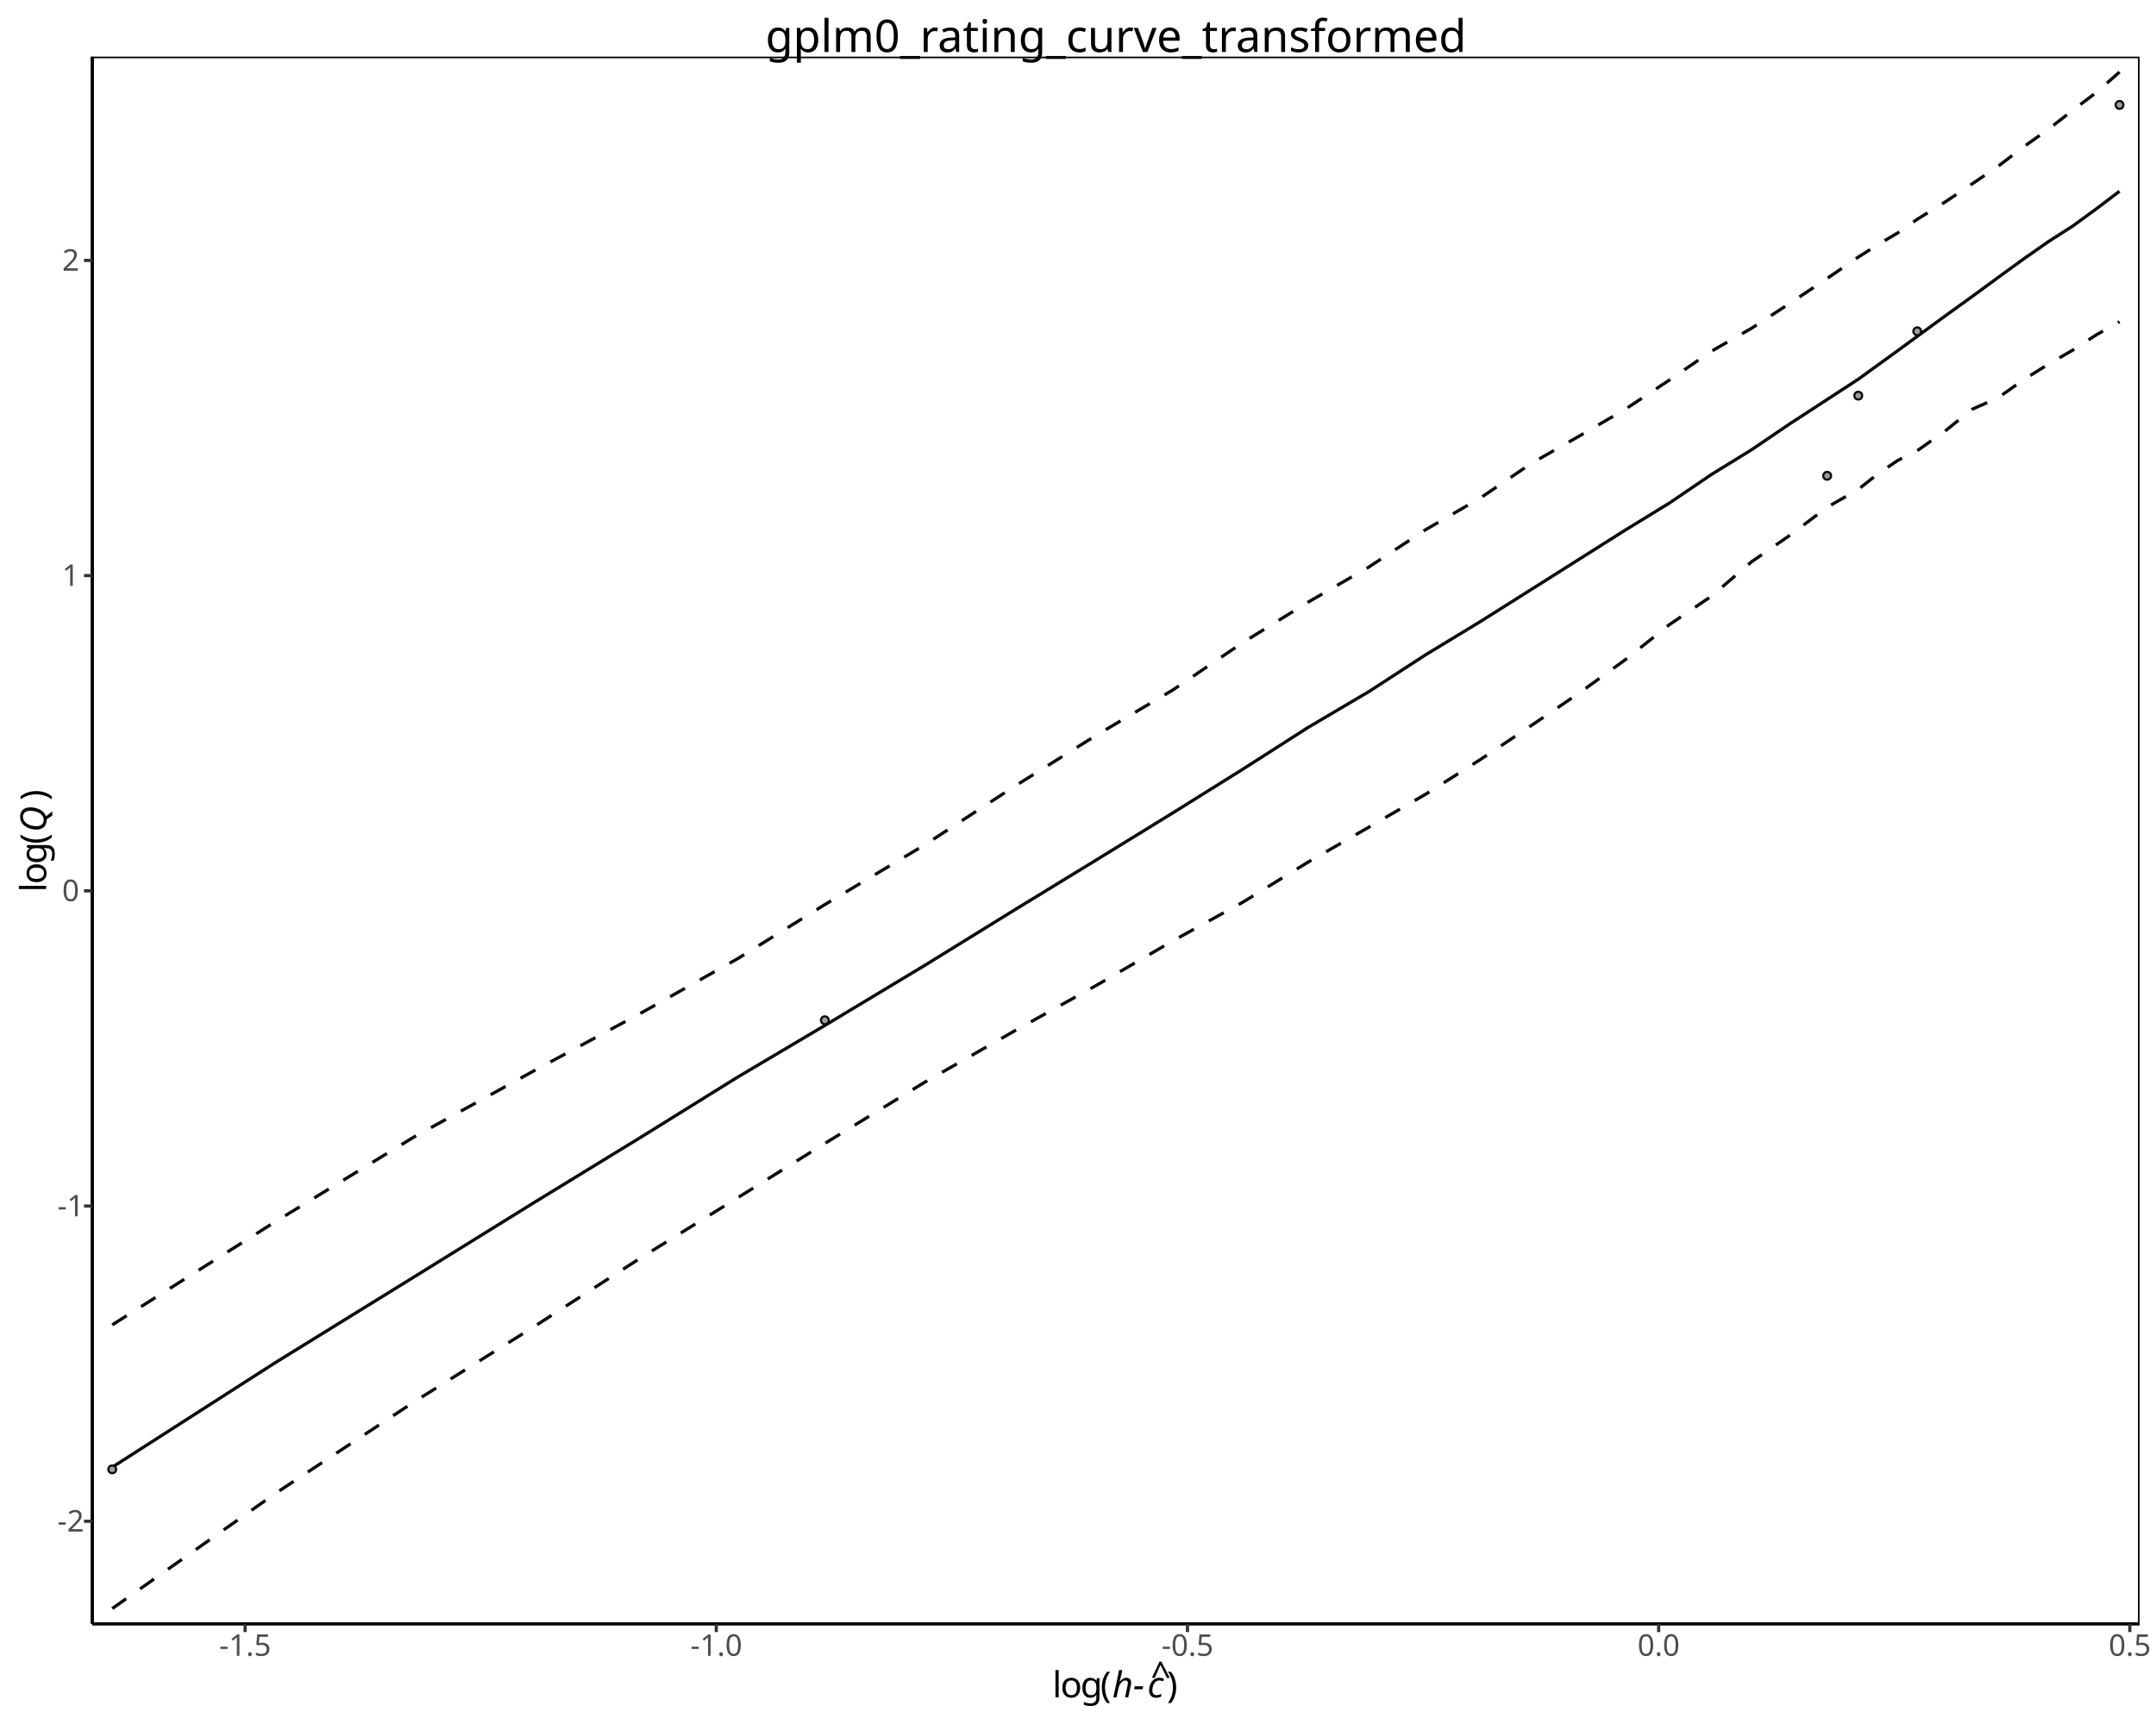
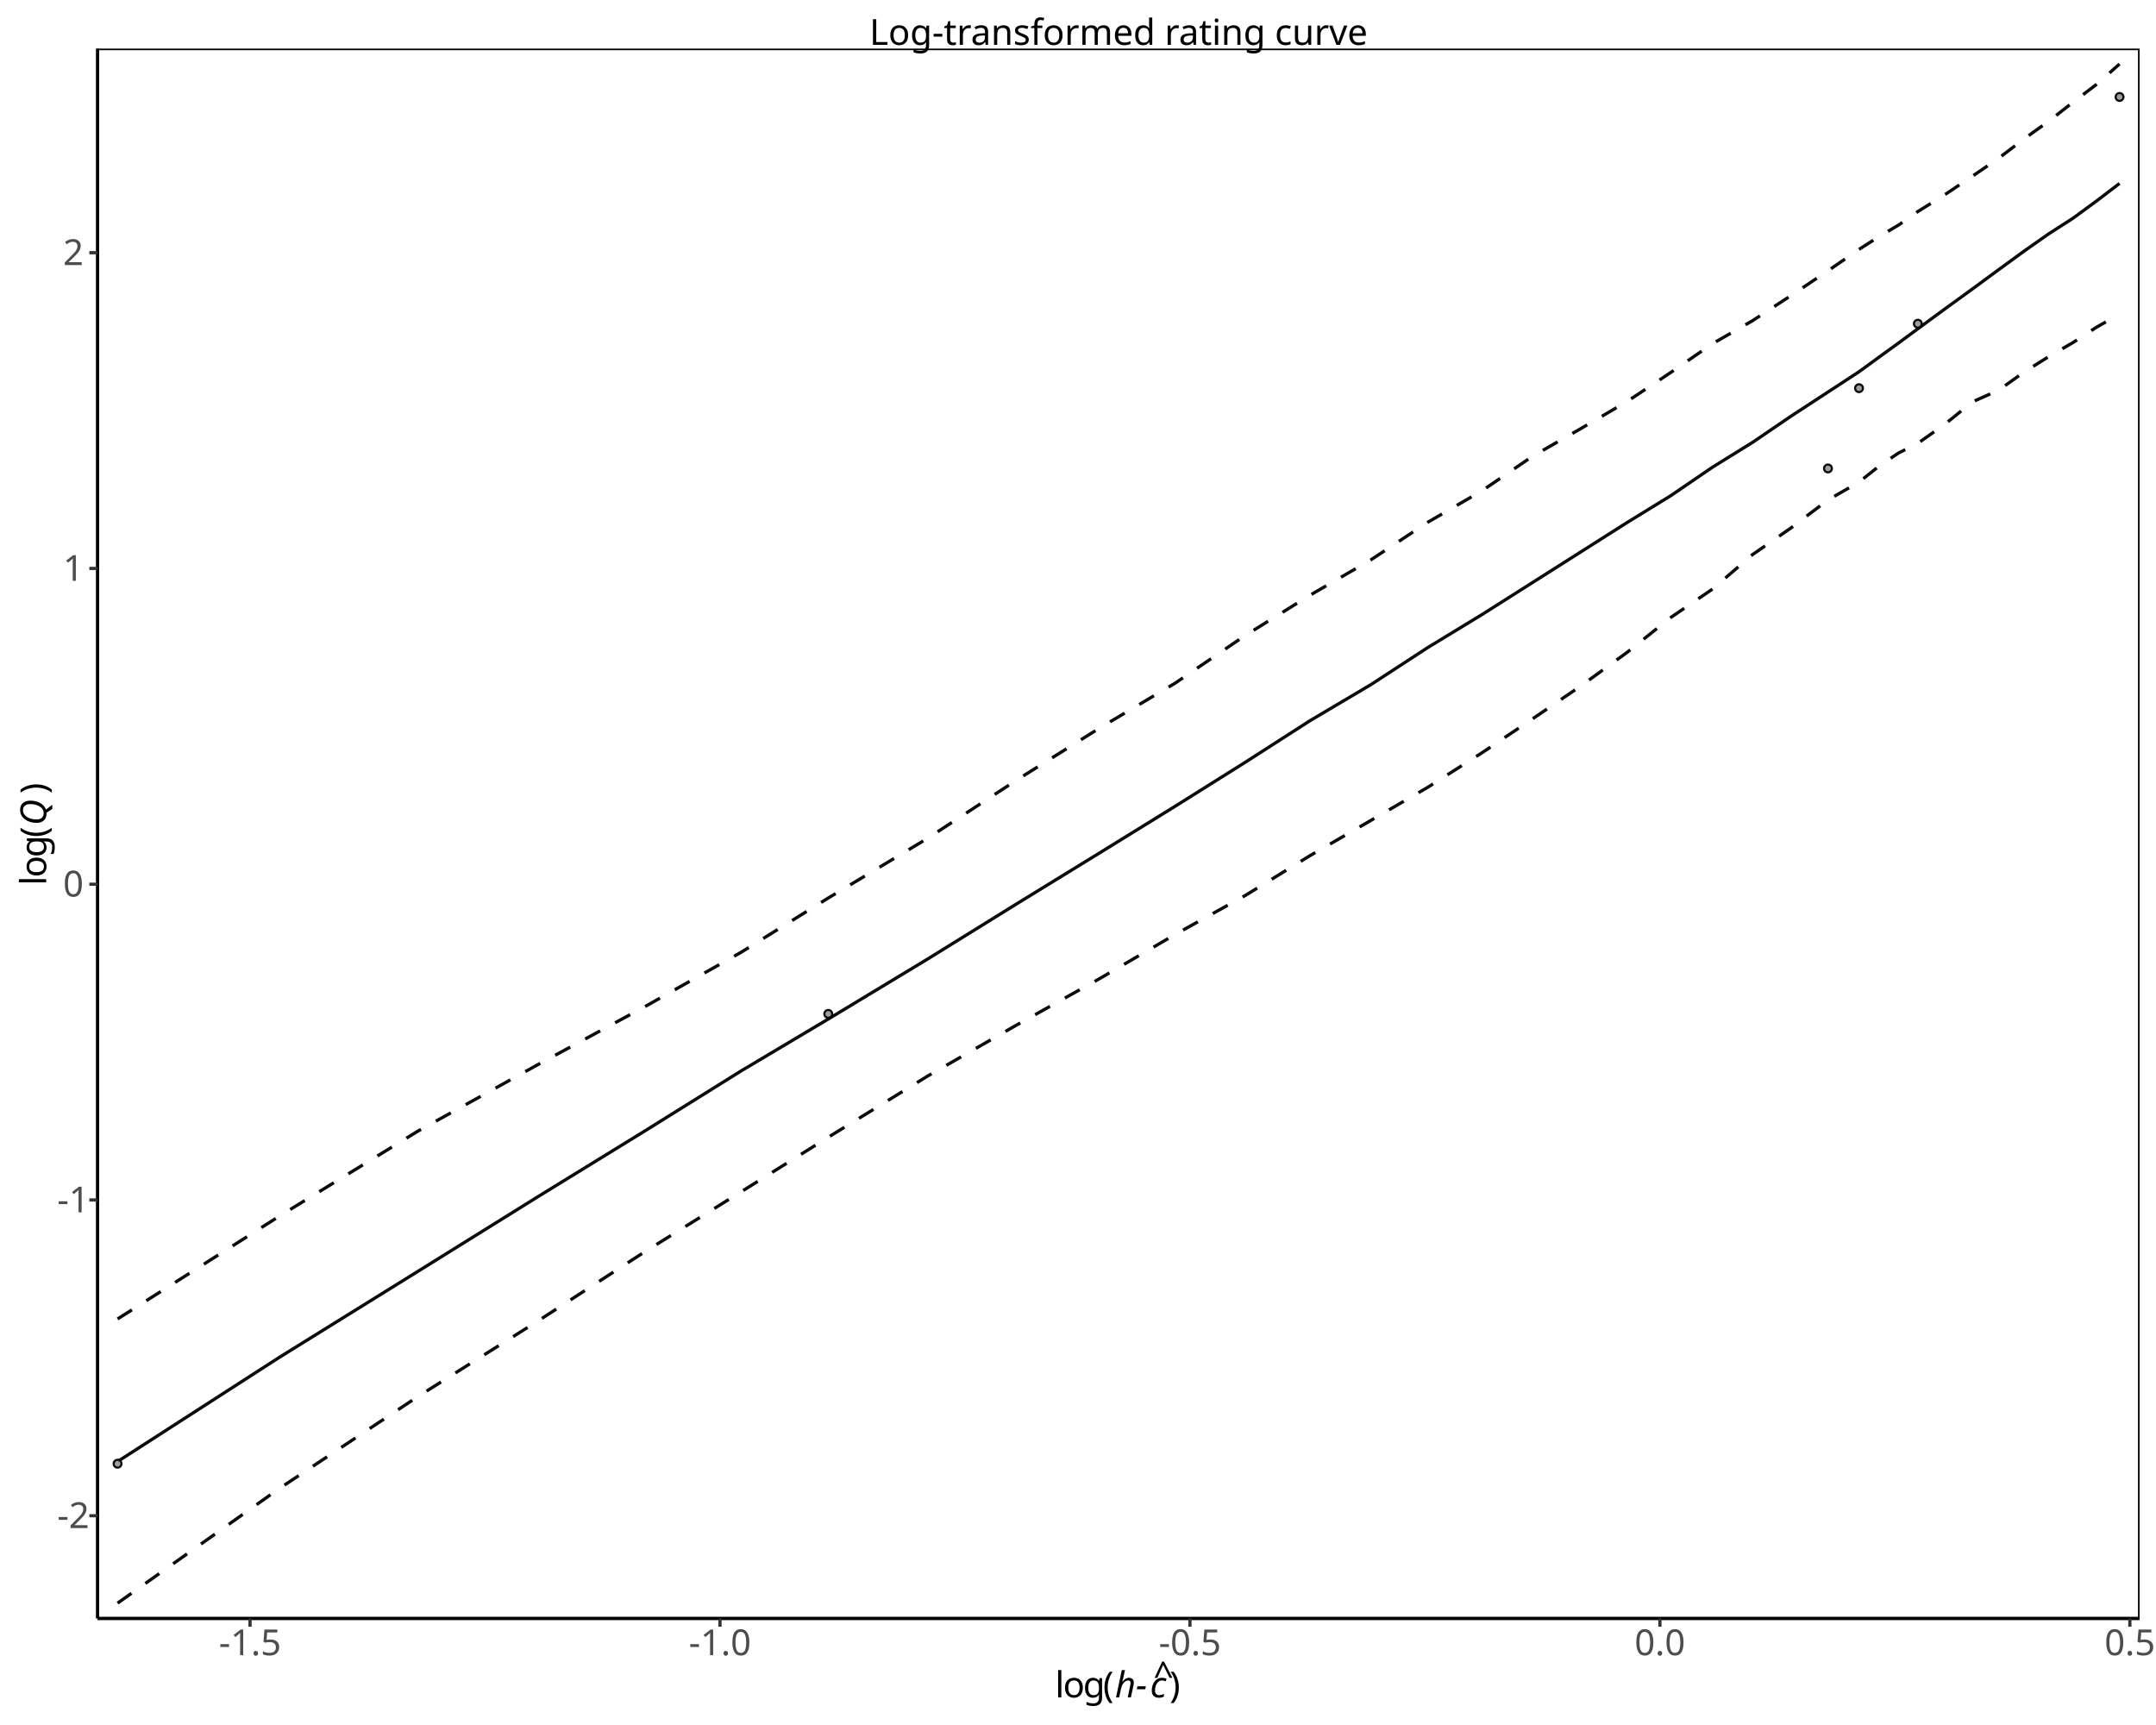
<svg xmlns="http://www.w3.org/2000/svg" class="svglite" data-engine-version="2.0" width="720.00pt" height="576.00pt" viewBox="0 0 720.00 576.00">
  <defs>
    <style type="text/css">
    .svglite line, .svglite polyline, .svglite polygon, .svglite path, .svglite rect, .svglite circle {
      fill: none;
      stroke: #000000;
      stroke-linecap: round;
      stroke-linejoin: round;
      stroke-miterlimit: 10.00;
    }
  </style>
  </defs>
  <rect width="100%" height="100%" style="stroke: none; fill: #FFFFFF;" />
  <defs>
    <clipPath id="cpMC4wMHw3MjAuMDB8MC4wMHw1NzYuMDA=">
      <rect x="0.00" y="0.00" width="720.00" height="576.00" />
    </clipPath>
  </defs>
  <g clip-path="url(#cpMC4wMHw3MjAuMDB8MC4wMHw1NzYuMDA=)">
    <rect x="0" y="0.00" width="720.00" height="576.00" style="stroke-width: 1.07; stroke: #FFFFFF; fill: #FFFFFF;" />
  </g>
  <defs>
-     <clipPath id="cpMzAuNzl8NzE0LjUyfDE4LjkyfDU0Mi4yNA==">
-       <rect x="30.79" y="18.92" width="683.73" height="523.33" />
+     <clipPath id="cpMzIuNTd8NzE0LjUyfDE2LjIzfDU0MC40NQ==">
+       <rect x="32.57" y="16.23" width="681.95" height="524.22" />
    </clipPath>
  </defs>
-   <g clip-path="url(#cpMzAuNzl8NzE0LjUyfDE4LjkyfDU0Mi4yNA==)">
-     <rect x="30.79" y="18.92" width="683.73" height="523.33" style="stroke-width: 1.07; stroke: none; fill: #FFFFFF;" />
-     <polyline points="37.49,489.91 91.80,455.09 138.10,426.49 178.45,401.49 214.21,379.61 246.32,359.67 275.46,342.41 308.75,322.39 338.85,303.81 366.32,287.02 391.59,271.48 414.98,256.88 436.74,242.96 457.10,230.96 476.23,218.55 494.25,207.62 511.30,196.87 527.48,186.66 542.86,176.94 557.52,167.96 571.54,158.43 584.95,150.17 597.82,141.44 610.18,133.40 620.57,126.63 627.28,121.77 633.84,117.03 640.27,112.31 649.55,105.53 658.57,99.03 667.33,92.61 675.85,86.42 684.15,80.62 692.24,75.45 700.13,69.69 707.82,63.86 " style="stroke-width: 1.07; stroke: #000000; stroke-opacity: 0.95; stroke-linecap: butt;" />
-     <polyline points="37.49,537.11 91.80,498.79 138.10,468.22 178.45,442.92 214.21,419.86 246.32,399.96 275.46,381.80 308.75,361.40 338.85,344.21 366.32,328.92 391.59,314.21 414.98,301.29 436.74,287.93 457.10,276.22 476.23,265.12 494.25,253.70 511.30,242.32 527.48,231.34 542.86,220.23 557.52,208.56 571.54,199.07 584.95,187.57 597.82,178.69 610.18,169.37 620.57,163.42 627.28,158.10 633.84,153.70 640.27,150.49 649.55,143.95 658.57,136.67 667.33,132.78 675.85,126.74 684.15,121.55 692.24,116.89 700.13,111.77 707.82,107.44 " style="stroke-width: 1.07; stroke: #000000; stroke-opacity: 0.95; stroke-dasharray: 5.69,5.69; stroke-linecap: butt;" />
-     <polyline points="37.49,442.38 91.80,408.03 138.10,379.74 178.45,357.48 214.21,338.19 246.32,320.12 275.46,302.05 308.75,282.15 338.85,262.54 366.32,245.39 391.59,230.44 414.98,214.60 436.74,201.13 457.10,189.35 476.23,176.78 494.25,166.36 511.30,154.79 527.48,145.56 542.86,136.58 557.52,126.89 571.54,117.27 584.95,109.60 597.82,101.22 610.18,92.98 620.57,85.85 627.28,81.58 633.84,77.72 640.27,73.22 649.55,67.46 658.57,61.42 667.33,55.47 675.85,48.99 684.15,43.09 692.24,36.78 700.13,30.83 707.82,24.05 " style="stroke-width: 1.07; stroke: #000000; stroke-opacity: 0.95; stroke-dasharray: 5.69,5.69; stroke-linecap: butt;" />
-     <circle cx="37.49" cy="490.63" r="1.31" style="stroke-width: 0.71; stroke: #000000; stroke-opacity: 0.95; fill: #999999; fill-opacity: 0.95;" />
-     <circle cx="275.46" cy="340.68" r="1.31" style="stroke-width: 0.71; stroke: #000000; stroke-opacity: 0.95; fill: #999999; fill-opacity: 0.95;" />
-     <circle cx="610.18" cy="158.87" r="1.31" style="stroke-width: 0.71; stroke: #000000; stroke-opacity: 0.95; fill: #999999; fill-opacity: 0.95;" />
-     <circle cx="620.57" cy="132.11" r="1.31" style="stroke-width: 0.71; stroke: #000000; stroke-opacity: 0.95; fill: #999999; fill-opacity: 0.95;" />
-     <circle cx="640.27" cy="110.63" r="1.31" style="stroke-width: 0.71; stroke: #000000; stroke-opacity: 0.95; fill: #999999; fill-opacity: 0.95;" />
-     <circle cx="707.82" cy="35.04" r="1.31" style="stroke-width: 0.71; stroke: #000000; stroke-opacity: 0.95; fill: #999999; fill-opacity: 0.95;" />
-     <rect x="30.79" y="18.92" width="683.73" height="523.33" style="stroke-width: 1.07;" />
+   <g clip-path="url(#cpMzIuNTd8NzE0LjUyfDE2LjIzfDU0MC40NQ==)">
+     <rect x="32.57" y="16.23" width="681.95" height="524.22" style="stroke-width: 1.07; stroke: none; fill: #FFFFFF;" />
+     <polyline points="39.26,488.03 93.42,453.15 139.60,424.50 179.85,399.46 215.51,377.54 247.54,357.57 276.60,340.27 309.80,320.22 339.83,301.61 367.23,284.79 392.43,269.23 415.75,254.60 437.47,240.65 457.77,228.63 476.85,216.20 494.83,205.26 511.83,194.49 527.96,184.26 543.30,174.52 557.93,165.53 571.91,155.99 585.29,147.70 598.12,138.96 610.45,130.91 620.82,124.13 627.50,119.26 634.05,114.51 640.47,109.78 649.72,103.00 658.71,96.48 667.45,90.05 675.95,83.85 684.23,78.04 692.30,72.86 700.16,67.09 707.83,61.25 " style="stroke-width: 1.07; stroke: #000000; stroke-opacity: 0.95; stroke-linecap: butt;" />
+     <polyline points="39.26,535.31 93.42,496.93 139.60,466.30 179.85,440.96 215.51,417.86 247.54,397.93 276.60,379.73 309.80,359.30 339.83,342.08 367.23,326.77 392.43,312.03 415.75,299.08 437.47,285.71 457.77,273.97 476.85,262.86 494.83,251.42 511.83,240.01 527.96,229.02 543.30,217.89 557.93,206.20 571.91,196.69 585.29,185.17 598.12,176.27 610.45,166.94 620.82,160.98 627.50,155.65 634.05,151.24 640.47,148.03 649.72,141.48 658.71,134.18 667.45,130.29 675.95,124.23 684.23,119.04 692.30,114.37 700.16,109.24 707.83,104.91 " style="stroke-width: 1.07; stroke: #000000; stroke-opacity: 0.95; stroke-dasharray: 5.69,5.69; stroke-linecap: butt;" />
+     <polyline points="39.26,440.42 93.42,406.01 139.60,377.67 179.85,355.37 215.51,336.05 247.54,317.95 276.60,299.85 309.80,279.91 339.83,260.27 367.23,243.09 392.43,228.12 415.75,212.25 437.47,198.75 457.77,186.96 476.85,174.36 494.83,163.93 511.83,152.33 527.96,143.09 543.30,134.10 557.93,124.39 571.91,114.75 585.29,107.07 598.12,98.68 610.45,90.42 620.82,83.27 627.50,79.00 634.05,75.13 640.47,70.63 649.72,64.85 658.71,58.81 667.45,52.85 675.95,46.36 684.23,40.44 692.30,34.13 700.16,28.16 707.83,21.37 " style="stroke-width: 1.07; stroke: #000000; stroke-opacity: 0.95; stroke-dasharray: 5.69,5.69; stroke-linecap: butt;" />
+     <circle cx="39.26" cy="488.75" r="1.31" style="stroke-width: 0.71; stroke: #000000; stroke-opacity: 0.95; fill: #999999; fill-opacity: 0.95;" />
+     <circle cx="276.60" cy="338.55" r="1.31" style="stroke-width: 0.71; stroke: #000000; stroke-opacity: 0.95; fill: #999999; fill-opacity: 0.95;" />
+     <circle cx="610.45" cy="156.42" r="1.31" style="stroke-width: 0.71; stroke: #000000; stroke-opacity: 0.95; fill: #999999; fill-opacity: 0.95;" />
+     <circle cx="620.82" cy="129.62" r="1.31" style="stroke-width: 0.71; stroke: #000000; stroke-opacity: 0.95; fill: #999999; fill-opacity: 0.95;" />
+     <circle cx="640.47" cy="108.10" r="1.31" style="stroke-width: 0.71; stroke: #000000; stroke-opacity: 0.95; fill: #999999; fill-opacity: 0.95;" />
+     <circle cx="707.83" cy="32.38" r="1.31" style="stroke-width: 0.71; stroke: #000000; stroke-opacity: 0.95; fill: #999999; fill-opacity: 0.95;" />
+     <rect x="32.57" y="16.23" width="681.95" height="524.22" style="stroke-width: 1.07;" />
  </g>
  <g clip-path="url(#cpMC4wMHw3MjAuMDB8MC4wMHw1NzYuMDA=)">
-     <polyline points="30.79,542.24 30.79,18.92 " style="stroke-width: 1.07; stroke-linecap: butt;" />
-     <text x="23.61" y="511.41" text-anchor="middle" style="font-size: 10.00px; fill: #4D4D4D; font-family: sans;" textLength="8.89px" lengthAdjust="spacingAndGlyphs">-2</text>
-     <text x="23.61" y="406.15" text-anchor="middle" style="font-size: 10.00px; fill: #4D4D4D; font-family: sans;" textLength="8.89px" lengthAdjust="spacingAndGlyphs">-1</text>
-     <text x="23.61" y="300.90" text-anchor="middle" style="font-size: 10.00px; fill: #4D4D4D; font-family: sans;" textLength="5.56px" lengthAdjust="spacingAndGlyphs">0</text>
-     <text x="23.61" y="195.64" text-anchor="middle" style="font-size: 10.00px; fill: #4D4D4D; font-family: sans;" textLength="5.56px" lengthAdjust="spacingAndGlyphs">1</text>
-     <text x="23.61" y="90.39" text-anchor="middle" style="font-size: 10.00px; fill: #4D4D4D; font-family: sans;" textLength="5.56px" lengthAdjust="spacingAndGlyphs">2</text>
-     <polyline points="28.05,507.97 30.79,507.97 " style="stroke-width: 1.07; stroke: #333333; stroke-linecap: butt;" />
-     <polyline points="28.05,402.71 30.79,402.71 " style="stroke-width: 1.07; stroke: #333333; stroke-linecap: butt;" />
-     <polyline points="28.05,297.46 30.79,297.46 " style="stroke-width: 1.07; stroke: #333333; stroke-linecap: butt;" />
-     <polyline points="28.05,192.20 30.79,192.20 " style="stroke-width: 1.07; stroke: #333333; stroke-linecap: butt;" />
-     <polyline points="28.05,86.95 30.79,86.95 " style="stroke-width: 1.07; stroke: #333333; stroke-linecap: butt;" />
-     <polyline points="30.79,542.24 714.52,542.24 " style="stroke-width: 1.07; stroke-linecap: butt;" />
-     <polyline points="81.86,544.98 81.86,542.24 " style="stroke-width: 1.07; stroke: #333333; stroke-linecap: butt;" />
-     <polyline points="239.21,544.98 239.21,542.24 " style="stroke-width: 1.07; stroke: #333333; stroke-linecap: butt;" />
-     <polyline points="396.56,544.98 396.56,542.24 " style="stroke-width: 1.07; stroke: #333333; stroke-linecap: butt;" />
-     <polyline points="553.91,544.98 553.91,542.24 " style="stroke-width: 1.07; stroke: #333333; stroke-linecap: butt;" />
-     <polyline points="711.26,544.98 711.26,542.24 " style="stroke-width: 1.07; stroke: #333333; stroke-linecap: butt;" />
-     <text x="81.86" y="552.90" text-anchor="middle" style="font-size: 10.00px; fill: #4D4D4D; font-family: sans;" textLength="17.23px" lengthAdjust="spacingAndGlyphs">-1.5</text>
-     <text x="239.21" y="552.90" text-anchor="middle" style="font-size: 10.00px; fill: #4D4D4D; font-family: sans;" textLength="17.23px" lengthAdjust="spacingAndGlyphs">-1.0</text>
-     <text x="396.56" y="552.90" text-anchor="middle" style="font-size: 10.00px; fill: #4D4D4D; font-family: sans;" textLength="17.23px" lengthAdjust="spacingAndGlyphs">-0.5</text>
-     <text x="553.91" y="552.90" text-anchor="middle" style="font-size: 10.00px; fill: #4D4D4D; font-family: sans;" textLength="13.90px" lengthAdjust="spacingAndGlyphs">0.0</text>
-     <text x="711.26" y="552.90" text-anchor="middle" style="font-size: 10.00px; fill: #4D4D4D; font-family: sans;" textLength="13.90px" lengthAdjust="spacingAndGlyphs">0.5</text>
-     <text x="351.46" y="566.78" style="font-size: 12.00px; font-family: sans;" textLength="2.66px" lengthAdjust="spacingAndGlyphs">l</text>
-     <text x="354.12" y="566.78" style="font-size: 12.00px; font-family: sans;" textLength="6.67px" lengthAdjust="spacingAndGlyphs">o</text>
-     <text x="360.80" y="566.78" style="font-size: 12.00px; font-family: sans;" textLength="6.67px" lengthAdjust="spacingAndGlyphs">g</text>
-     <text x="367.47" y="566.78" style="font-size: 12.00px; font-family: sans;" textLength="4.00px" lengthAdjust="spacingAndGlyphs">(</text>
-     <text x="371.47" y="566.78" style="font-size: 12.00px; font-style: italic; font-family: sans;" textLength="10.67px" lengthAdjust="spacingAndGlyphs">h-</text>
-     <text x="383.17" y="566.78" style="font-size: 12.00px; font-style: italic; font-family: sans;" textLength="6.00px" lengthAdjust="spacingAndGlyphs">c</text>
-     <text x="384.23" y="563.45" style="font-size: 12.00px; font-style: italic; font-family: sans;" textLength="5.63px" lengthAdjust="spacingAndGlyphs">^</text>
-     <text x="389.66" y="566.78" style="font-size: 12.00px; font-family: sans;" textLength="4.00px" lengthAdjust="spacingAndGlyphs">)</text>
-     <text transform="translate(15.42,297.88) rotate(-90)" style="font-size: 12.00px; font-family: sans;" textLength="2.66px" lengthAdjust="spacingAndGlyphs">l</text>
-     <text transform="translate(15.42,295.22) rotate(-90)" style="font-size: 12.00px; font-family: sans;" textLength="6.67px" lengthAdjust="spacingAndGlyphs">o</text>
-     <text transform="translate(15.42,288.54) rotate(-90)" style="font-size: 12.00px; font-family: sans;" textLength="6.67px" lengthAdjust="spacingAndGlyphs">g</text>
-     <text transform="translate(15.42,281.87) rotate(-90)" style="font-size: 12.00px; font-family: sans;" textLength="4.00px" lengthAdjust="spacingAndGlyphs">(</text>
-     <text transform="translate(15.42,277.87) rotate(-90)" style="font-size: 12.00px; font-style: italic; font-family: sans;" textLength="9.34px" lengthAdjust="spacingAndGlyphs">Q</text>
-     <text transform="translate(15.42,267.28) rotate(-90)" style="font-size: 12.00px; font-family: sans;" textLength="4.00px" lengthAdjust="spacingAndGlyphs">)</text>
-     <text x="372.66" y="17.36" text-anchor="middle" style="font-size: 15.00px; font-family: sans;" textLength="220.15px" lengthAdjust="spacingAndGlyphs">gplm0_rating_curve_transformed</text>
+     <polyline points="32.57,540.45 32.57,16.23 " style="stroke-width: 1.07; stroke-linecap: butt;" />
+     <text x="24.49" y="510.24" text-anchor="middle" style="font-size: 12.00px; fill: #4D4D4D; font-family: sans;" textLength="10.67px" lengthAdjust="spacingAndGlyphs">-2</text>
+     <text x="24.49" y="404.81" text-anchor="middle" style="font-size: 12.00px; fill: #4D4D4D; font-family: sans;" textLength="10.67px" lengthAdjust="spacingAndGlyphs">-1</text>
+     <text x="24.49" y="299.37" text-anchor="middle" style="font-size: 12.00px; fill: #4D4D4D; font-family: sans;" textLength="6.67px" lengthAdjust="spacingAndGlyphs">0</text>
+     <text x="24.49" y="193.94" text-anchor="middle" style="font-size: 12.00px; fill: #4D4D4D; font-family: sans;" textLength="6.67px" lengthAdjust="spacingAndGlyphs">1</text>
+     <text x="24.49" y="88.51" text-anchor="middle" style="font-size: 12.00px; fill: #4D4D4D; font-family: sans;" textLength="6.67px" lengthAdjust="spacingAndGlyphs">2</text>
+     <polyline points="29.83,506.12 32.57,506.12 " style="stroke-width: 1.07; stroke: #333333; stroke-linecap: butt;" />
+     <polyline points="29.83,400.68 32.57,400.68 " style="stroke-width: 1.07; stroke: #333333; stroke-linecap: butt;" />
+     <polyline points="29.83,295.25 32.57,295.25 " style="stroke-width: 1.07; stroke: #333333; stroke-linecap: butt;" />
+     <polyline points="29.83,189.81 32.57,189.81 " style="stroke-width: 1.07; stroke: #333333; stroke-linecap: butt;" />
+     <polyline points="29.83,84.38 32.57,84.38 " style="stroke-width: 1.07; stroke: #333333; stroke-linecap: butt;" />
+     <polyline points="32.57,540.45 714.52,540.45 " style="stroke-width: 1.07; stroke-linecap: butt;" />
+     <polyline points="83.50,543.19 83.50,540.45 " style="stroke-width: 1.07; stroke: #333333; stroke-linecap: butt;" />
+     <polyline points="240.44,543.19 240.44,540.45 " style="stroke-width: 1.07; stroke: #333333; stroke-linecap: butt;" />
+     <polyline points="397.38,543.19 397.38,540.45 " style="stroke-width: 1.07; stroke: #333333; stroke-linecap: butt;" />
+     <polyline points="554.33,543.19 554.33,540.45 " style="stroke-width: 1.07; stroke: #333333; stroke-linecap: butt;" />
+     <polyline points="711.27,543.19 711.27,540.45 " style="stroke-width: 1.07; stroke: #333333; stroke-linecap: butt;" />
+     <text x="83.50" y="552.70" text-anchor="middle" style="font-size: 12.00px; fill: #4D4D4D; font-family: sans;" textLength="20.68px" lengthAdjust="spacingAndGlyphs">-1.5</text>
+     <text x="240.44" y="552.70" text-anchor="middle" style="font-size: 12.00px; fill: #4D4D4D; font-family: sans;" textLength="20.68px" lengthAdjust="spacingAndGlyphs">-1.0</text>
+     <text x="397.38" y="552.70" text-anchor="middle" style="font-size: 12.00px; fill: #4D4D4D; font-family: sans;" textLength="20.68px" lengthAdjust="spacingAndGlyphs">-0.5</text>
+     <text x="554.33" y="552.70" text-anchor="middle" style="font-size: 12.00px; fill: #4D4D4D; font-family: sans;" textLength="16.68px" lengthAdjust="spacingAndGlyphs">0.0</text>
+     <text x="711.27" y="552.70" text-anchor="middle" style="font-size: 12.00px; fill: #4D4D4D; font-family: sans;" textLength="16.68px" lengthAdjust="spacingAndGlyphs">0.5</text>
+     <text x="352.35" y="566.78" style="font-size: 12.00px; font-family: sans;" textLength="2.66px" lengthAdjust="spacingAndGlyphs">l</text>
+     <text x="355.01" y="566.78" style="font-size: 12.00px; font-family: sans;" textLength="6.67px" lengthAdjust="spacingAndGlyphs">o</text>
+     <text x="361.68" y="566.78" style="font-size: 12.00px; font-family: sans;" textLength="6.67px" lengthAdjust="spacingAndGlyphs">g</text>
+     <text x="368.36" y="566.78" style="font-size: 12.00px; font-family: sans;" textLength="4.00px" lengthAdjust="spacingAndGlyphs">(</text>
+     <text x="372.36" y="566.78" style="font-size: 12.00px; font-style: italic; font-family: sans;" textLength="10.67px" lengthAdjust="spacingAndGlyphs">h-</text>
+     <text x="384.06" y="566.78" style="font-size: 12.00px; font-style: italic; font-family: sans;" textLength="6.00px" lengthAdjust="spacingAndGlyphs">c</text>
+     <text x="385.12" y="563.45" style="font-size: 12.00px; font-style: italic; font-family: sans;" textLength="5.63px" lengthAdjust="spacingAndGlyphs">^</text>
+     <text x="390.55" y="566.78" style="font-size: 12.00px; font-family: sans;" textLength="4.00px" lengthAdjust="spacingAndGlyphs">)</text>
+     <text transform="translate(15.42,295.64) rotate(-90)" style="font-size: 12.00px; font-family: sans;" textLength="2.66px" lengthAdjust="spacingAndGlyphs">l</text>
+     <text transform="translate(15.42,292.98) rotate(-90)" style="font-size: 12.00px; font-family: sans;" textLength="6.67px" lengthAdjust="spacingAndGlyphs">o</text>
+     <text transform="translate(15.42,286.30) rotate(-90)" style="font-size: 12.00px; font-family: sans;" textLength="6.67px" lengthAdjust="spacingAndGlyphs">g</text>
+     <text transform="translate(15.42,279.63) rotate(-90)" style="font-size: 12.00px; font-family: sans;" textLength="4.00px" lengthAdjust="spacingAndGlyphs">(</text>
+     <text transform="translate(15.42,275.63) rotate(-90)" style="font-size: 12.00px; font-style: italic; font-family: sans;" textLength="9.34px" lengthAdjust="spacingAndGlyphs">Q</text>
+     <text transform="translate(15.42,265.04) rotate(-90)" style="font-size: 12.00px; font-family: sans;" textLength="4.00px" lengthAdjust="spacingAndGlyphs">)</text>
+     <text x="373.55" y="14.98" text-anchor="middle" style="font-size: 12.00px; font-family: sans;" textLength="154.09px" lengthAdjust="spacingAndGlyphs">Log-transformed rating curve</text>
  </g>
</svg>
